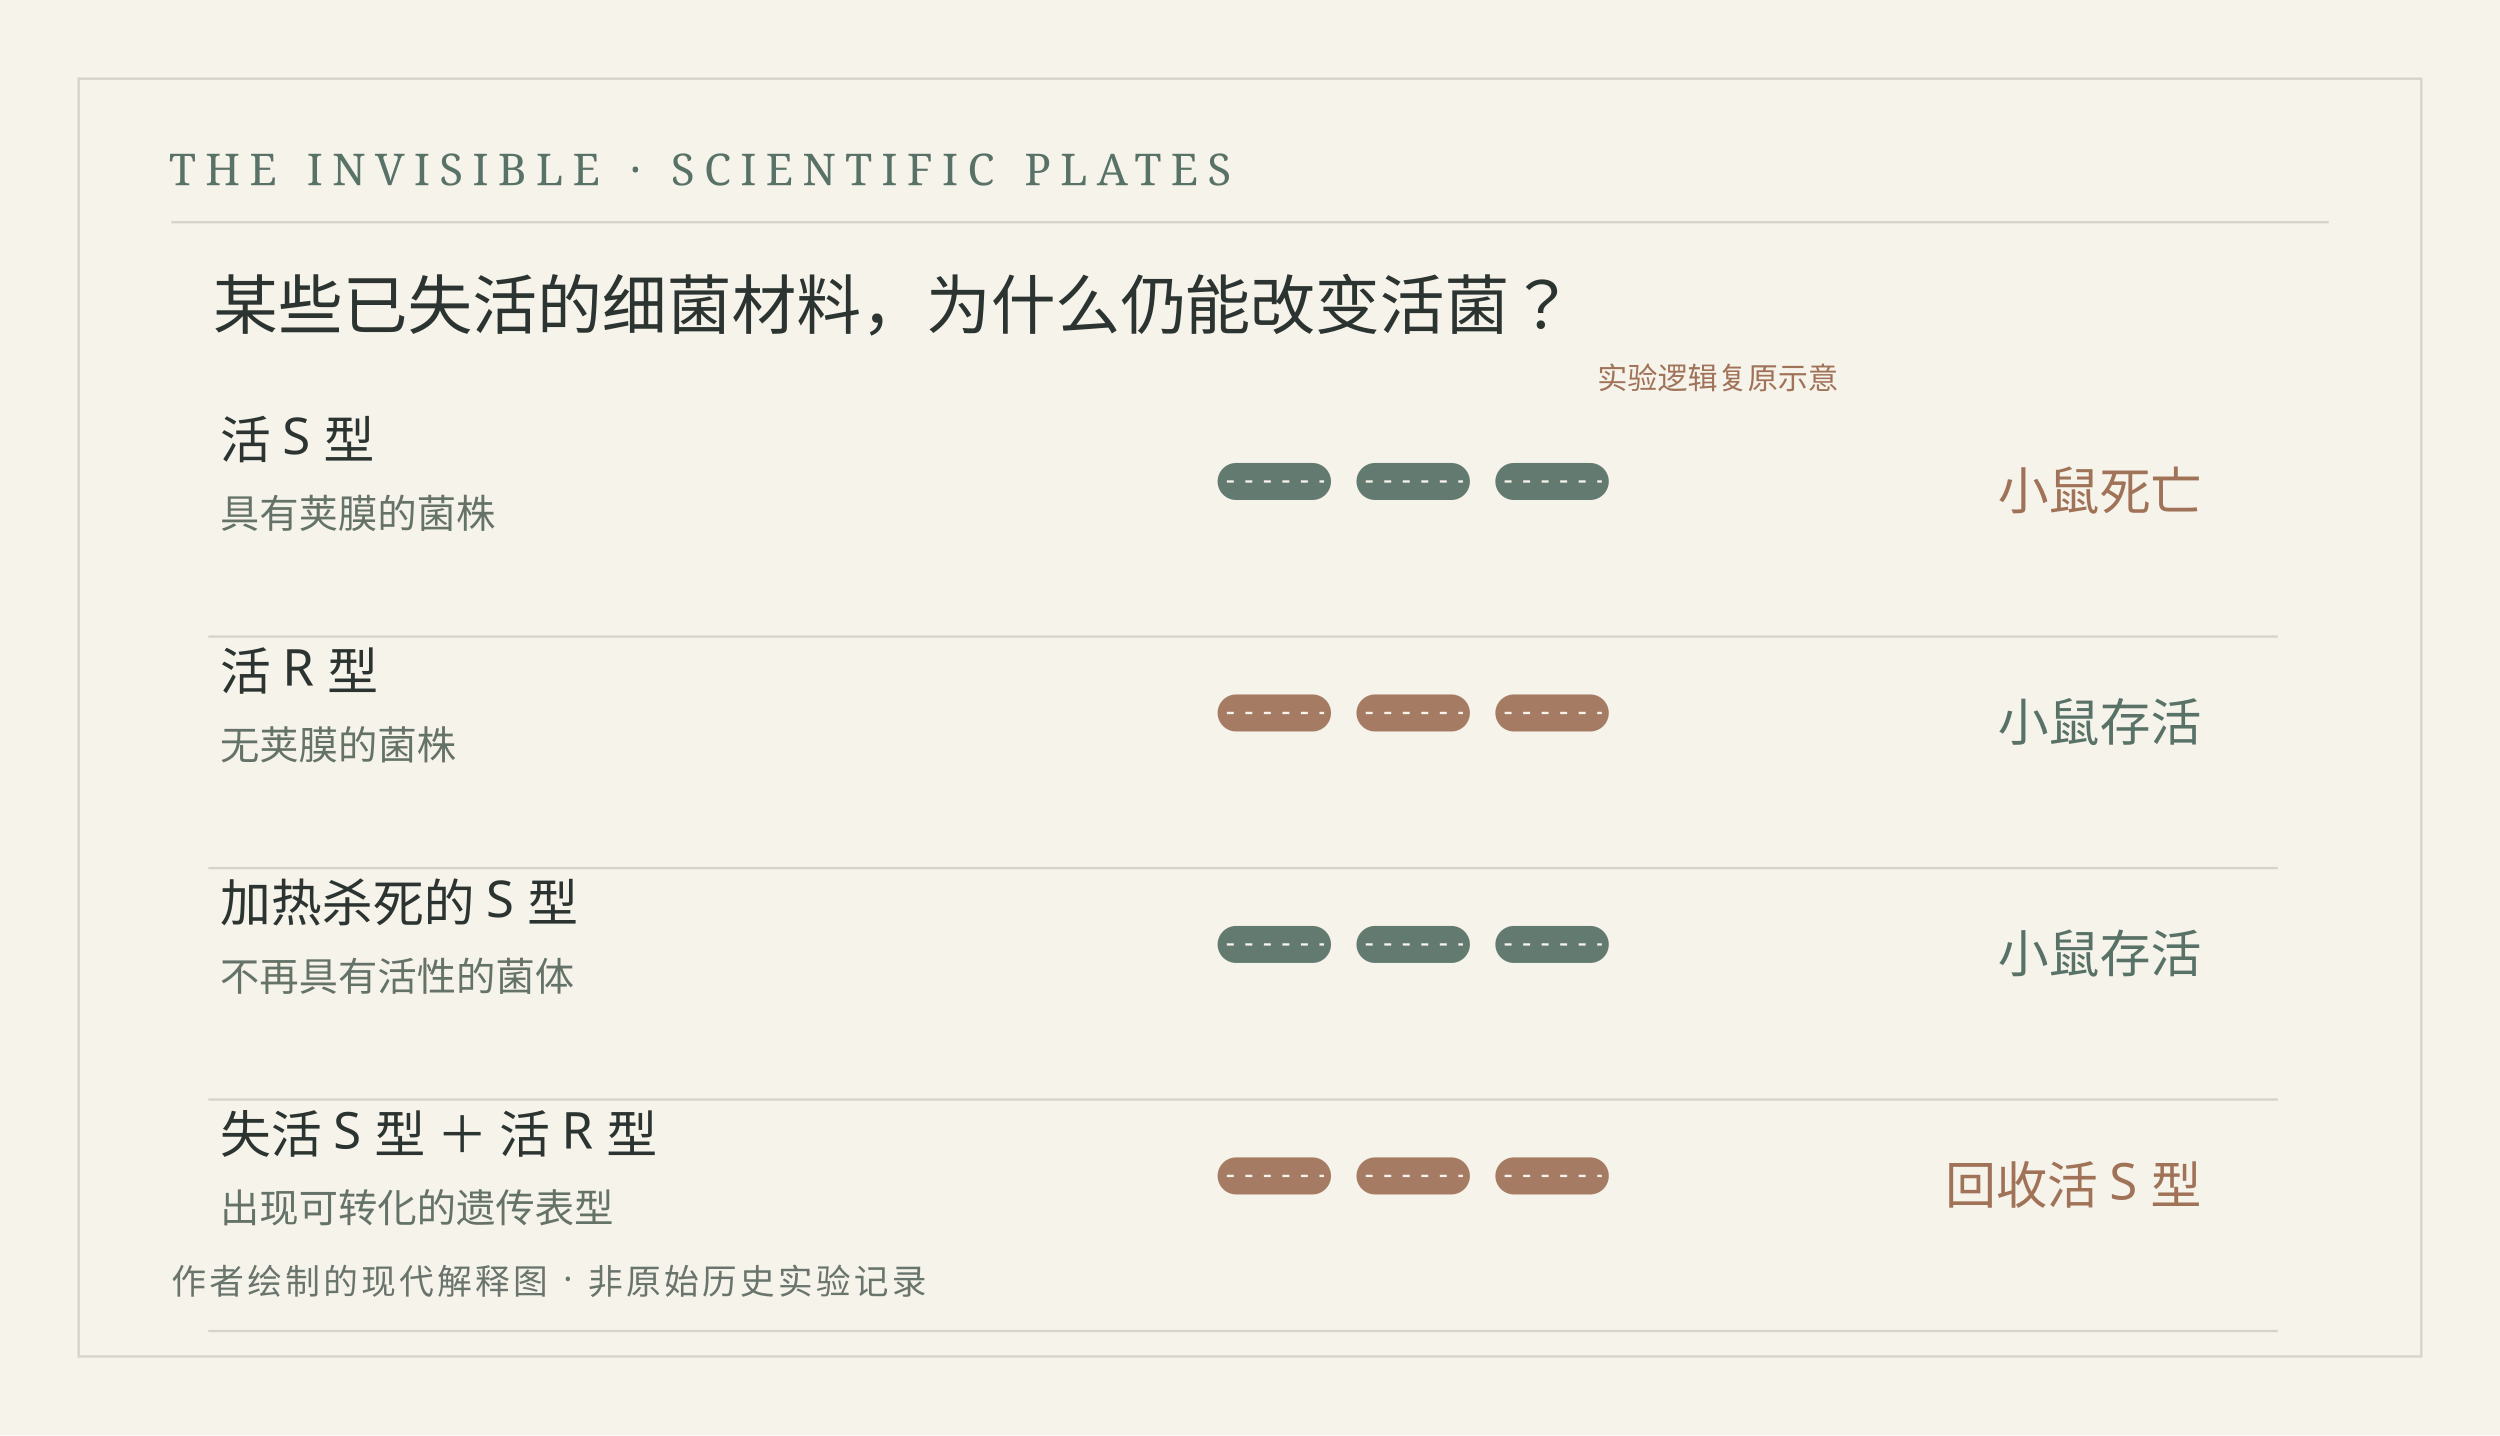
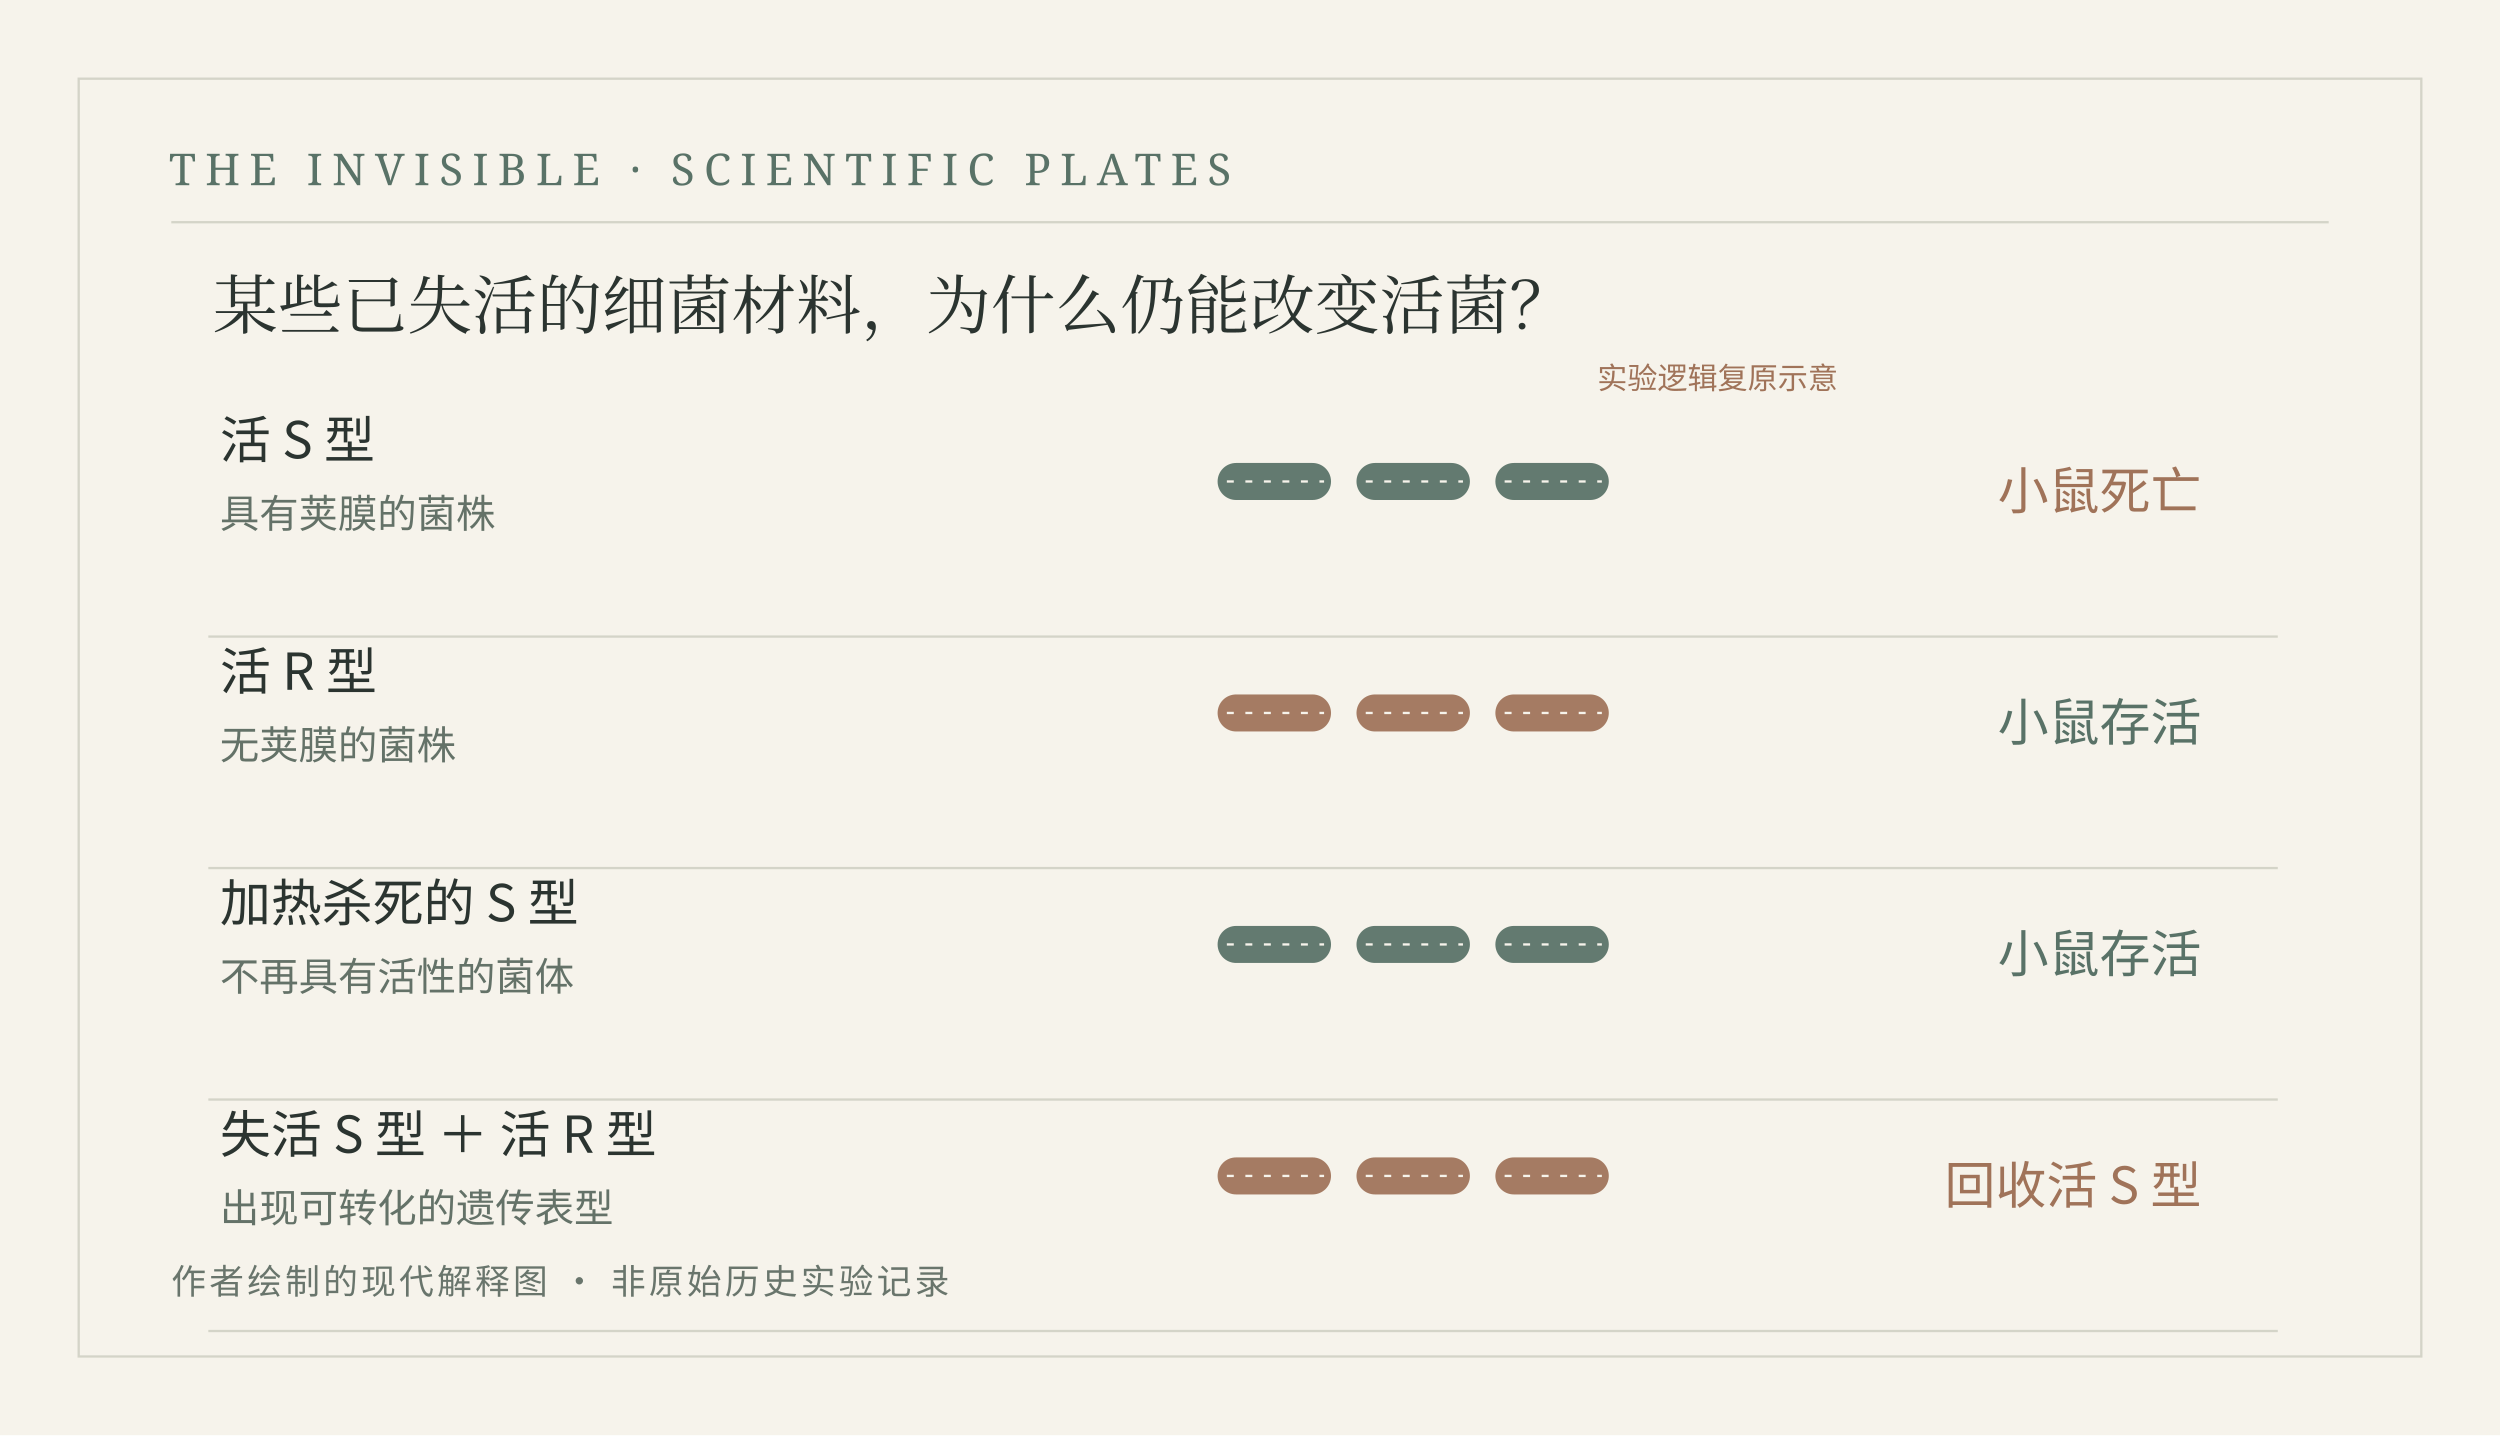
<svg xmlns="http://www.w3.org/2000/svg" viewBox="0 0 1080 620" role="img" aria-labelledby="t d">
  <rect width="1080" height="620" fill="#f6f3eb" />
  <rect x="34" y="34" width="1012" height="552" fill="none" stroke="#d4d4c8" stroke-width="1" />
  <text x="73" y="80" font-family="Georgia, serif" font-size="19" letter-spacing="4" fill="#597267">THE INVISIBLE · SCIENTIFIC PLATES</text>
  <line x1="74" y1="96" x2="1006" y2="96" stroke="#d4d4c8" stroke-width="1" />
-   <text x="74" y="559" font-family="sans-serif" font-size="15" letter-spacing="1.4" fill="#69756c">作者绘制的现代解释图 · 非原始历史实验记录</text>
-   <text x="92" y="142" font-family="serif" font-size="28" fill="#2b3430">某些已失活的细菌材料，为什么仍能改变活菌？</text>
+   <text x="74" y="559" font-family="'Noto Sans CJK SC','Microsoft YaHei','PingFang SC',sans-serif" font-size="15" letter-spacing="1.4" fill="#69756c">作者绘制的现代解释图 · 非原始历史实验记录</text>
+   <text x="92" y="142" font-family="'Noto Serif CJK SC','Songti SC',serif" font-size="28" fill="#2b3430">某些已失活的细菌材料，为什么仍能改变活菌？</text>
  <line x1="90" y1="275" x2="984" y2="275" stroke="#d4d4c8" />
-   <text x="95" y="198" font-family="sans-serif" font-size="22" fill="#2b3430">活 S 型</text>
-   <text x="95" y="228" font-family="sans-serif" font-size="17" fill="#647268">具有荚膜的菌株</text>
+   <text x="95" y="198" font-family="'Noto Sans CJK SC','Microsoft YaHei','PingFang SC',sans-serif" font-size="22" fill="#2b3430">活 S 型</text>
+   <text x="95" y="228" font-family="'Noto Sans CJK SC','Microsoft YaHei','PingFang SC',sans-serif" font-size="17" fill="#647268">具有荚膜的菌株</text>
  <g>
    <g transform="translate(550 208)">
      <rect x="-24" y="-8" width="49" height="16" rx="8" fill="#597267" opacity=".93" />
      <path d="M-20 0H22" stroke="#f6f3eb" stroke-width="1" stroke-dasharray="3 5" />
    </g>
    <g transform="translate(610 208)">
      <rect x="-24" y="-8" width="49" height="16" rx="8" fill="#597267" opacity=".93" />
      <path d="M-20 0H22" stroke="#f6f3eb" stroke-width="1" stroke-dasharray="3 5" />
    </g>
    <g transform="translate(670 208)">
      <rect x="-24" y="-8" width="49" height="16" rx="8" fill="#597267" opacity=".93" />
      <path d="M-20 0H22" stroke="#f6f3eb" stroke-width="1" stroke-dasharray="3 5" />
    </g>
  </g>
-   <text x="951" y="220" text-anchor="end" fill="#a07359" font-size="22" font-family="sans-serif">小鼠死亡</text>
+   <text x="951" y="220" text-anchor="end" fill="#a07359" font-size="22" font-family="'Noto Sans CJK SC','Microsoft YaHei','PingFang SC',sans-serif">小鼠死亡</text>
  <line x1="90" y1="375" x2="984" y2="375" stroke="#d4d4c8" />
-   <text x="95" y="298" font-family="sans-serif" font-size="22" fill="#2b3430">活 R 型</text>
-   <text x="95" y="328" font-family="sans-serif" font-size="17" fill="#647268">无荚膜的菌株</text>
+   <text x="95" y="298" font-family="'Noto Sans CJK SC','Microsoft YaHei','PingFang SC',sans-serif" font-size="22" fill="#2b3430">活 R 型</text>
+   <text x="95" y="328" font-family="'Noto Sans CJK SC','Microsoft YaHei','PingFang SC',sans-serif" font-size="17" fill="#647268">无荚膜的菌株</text>
  <g>
    <g transform="translate(550 308)">
      <rect x="-24" y="-8" width="49" height="16" rx="8" fill="#a07359" opacity=".93" />
      <path d="M-20 0H22" stroke="#f6f3eb" stroke-width="1" stroke-dasharray="3 5" />
    </g>
    <g transform="translate(610 308)">
      <rect x="-24" y="-8" width="49" height="16" rx="8" fill="#a07359" opacity=".93" />
      <path d="M-20 0H22" stroke="#f6f3eb" stroke-width="1" stroke-dasharray="3 5" />
    </g>
    <g transform="translate(670 308)">
      <rect x="-24" y="-8" width="49" height="16" rx="8" fill="#a07359" opacity=".93" />
      <path d="M-20 0H22" stroke="#f6f3eb" stroke-width="1" stroke-dasharray="3 5" />
    </g>
  </g>
-   <text x="951" y="320" text-anchor="end" fill="#597267" font-size="22" font-family="sans-serif">小鼠存活</text>
+   <text x="951" y="320" text-anchor="end" fill="#597267" font-size="22" font-family="'Noto Sans CJK SC','Microsoft YaHei','PingFang SC',sans-serif">小鼠存活</text>
  <line x1="90" y1="475" x2="984" y2="475" stroke="#d4d4c8" />
-   <text x="95" y="398" font-family="sans-serif" font-size="22" fill="#2b3430">加热杀死的 S 型</text>
-   <text x="95" y="428" font-family="sans-serif" font-size="17" fill="#647268">不再具有活性的菌体</text>
+   <text x="95" y="398" font-family="'Noto Sans CJK SC','Microsoft YaHei','PingFang SC',sans-serif" font-size="22" fill="#2b3430">加热杀死的 S 型</text>
+   <text x="95" y="428" font-family="'Noto Sans CJK SC','Microsoft YaHei','PingFang SC',sans-serif" font-size="17" fill="#647268">不再具有活性的菌体</text>
  <g>
    <g transform="translate(550 408)">
      <rect x="-24" y="-8" width="49" height="16" rx="8" fill="#597267" opacity=".93" />
      <path d="M-20 0H22" stroke="#f6f3eb" stroke-width="1" stroke-dasharray="3 5" />
    </g>
    <g transform="translate(610 408)">
      <rect x="-24" y="-8" width="49" height="16" rx="8" fill="#597267" opacity=".93" />
      <path d="M-20 0H22" stroke="#f6f3eb" stroke-width="1" stroke-dasharray="3 5" />
    </g>
    <g transform="translate(670 408)">
      <rect x="-24" y="-8" width="49" height="16" rx="8" fill="#597267" opacity=".93" />
      <path d="M-20 0H22" stroke="#f6f3eb" stroke-width="1" stroke-dasharray="3 5" />
    </g>
  </g>
-   <text x="951" y="420" text-anchor="end" fill="#597267" font-size="22" font-family="sans-serif">小鼠存活</text>
+   <text x="951" y="420" text-anchor="end" fill="#597267" font-size="22" font-family="'Noto Sans CJK SC','Microsoft YaHei','PingFang SC',sans-serif">小鼠存活</text>
  <line x1="90" y1="575" x2="984" y2="575" stroke="#d4d4c8" />
-   <text x="95" y="498" font-family="sans-serif" font-size="22" fill="#2b3430">失活 S 型 ＋ 活 R 型</text>
-   <text x="95" y="528" font-family="sans-serif" font-size="17" fill="#647268">出现可转化的遗传表型</text>
+   <text x="95" y="498" font-family="'Noto Sans CJK SC','Microsoft YaHei','PingFang SC',sans-serif" font-size="22" fill="#2b3430">失活 S 型 ＋ 活 R 型</text>
+   <text x="95" y="528" font-family="'Noto Sans CJK SC','Microsoft YaHei','PingFang SC',sans-serif" font-size="17" fill="#647268">出现可转化的遗传表型</text>
  <g>
    <g transform="translate(550 508)">
      <rect x="-24" y="-8" width="49" height="16" rx="8" fill="#a07359" opacity=".93" />
      <path d="M-20 0H22" stroke="#f6f3eb" stroke-width="1" stroke-dasharray="3 5" />
    </g>
    <g transform="translate(610 508)">
      <rect x="-24" y="-8" width="49" height="16" rx="8" fill="#a07359" opacity=".93" />
      <path d="M-20 0H22" stroke="#f6f3eb" stroke-width="1" stroke-dasharray="3 5" />
    </g>
    <g transform="translate(670 508)">
      <rect x="-24" y="-8" width="49" height="16" rx="8" fill="#a07359" opacity=".93" />
      <path d="M-20 0H22" stroke="#f6f3eb" stroke-width="1" stroke-dasharray="3 5" />
    </g>
  </g>
-   <text x="951" y="520" text-anchor="end" fill="#a07359" font-size="22" font-family="sans-serif">回收活 S 型</text>
-   <text x="690" y="168" font-size="13" font-family="sans-serif" fill="#a07359">实验逻辑复原示意</text>
+   <text x="951" y="520" text-anchor="end" fill="#a07359" font-size="22" font-family="'Noto Sans CJK SC','Microsoft YaHei','PingFang SC',sans-serif">回收活 S 型</text>
+   <text x="690" y="168" font-size="13" font-family="'Noto Sans CJK SC','Microsoft YaHei','PingFang SC',sans-serif" fill="#a07359">实验逻辑复原示意</text>
</svg>
